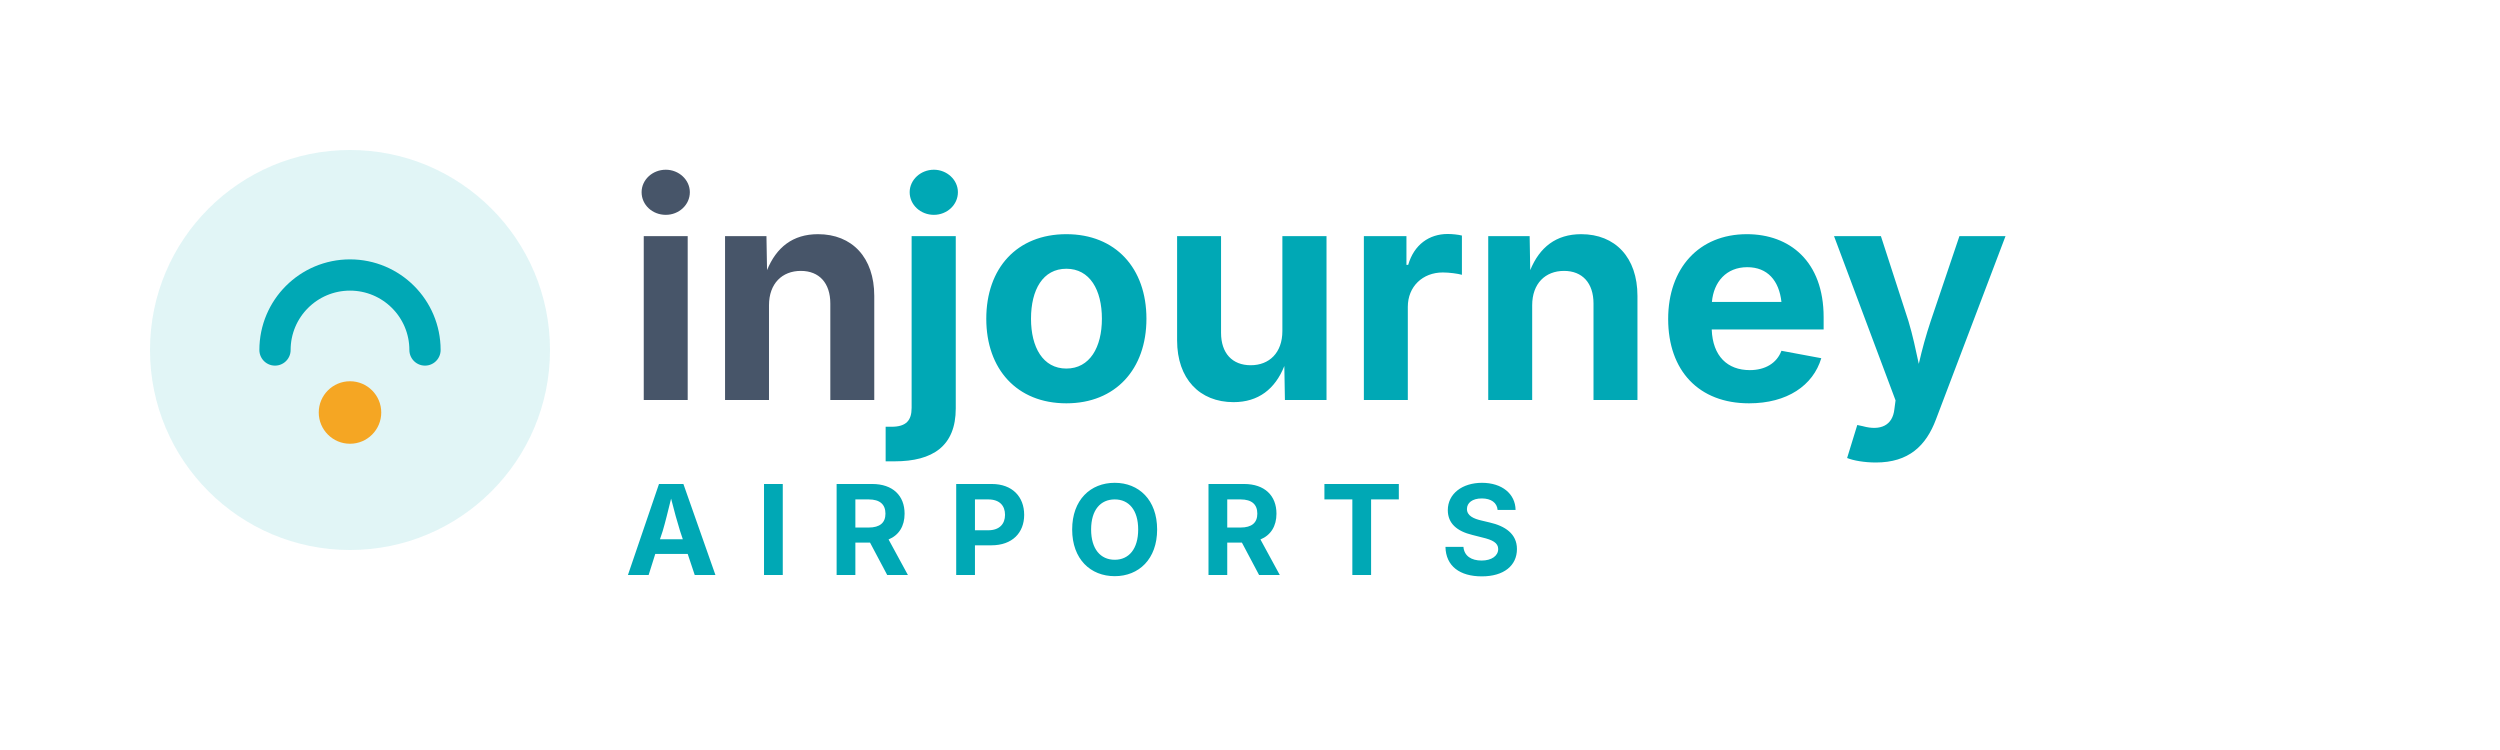
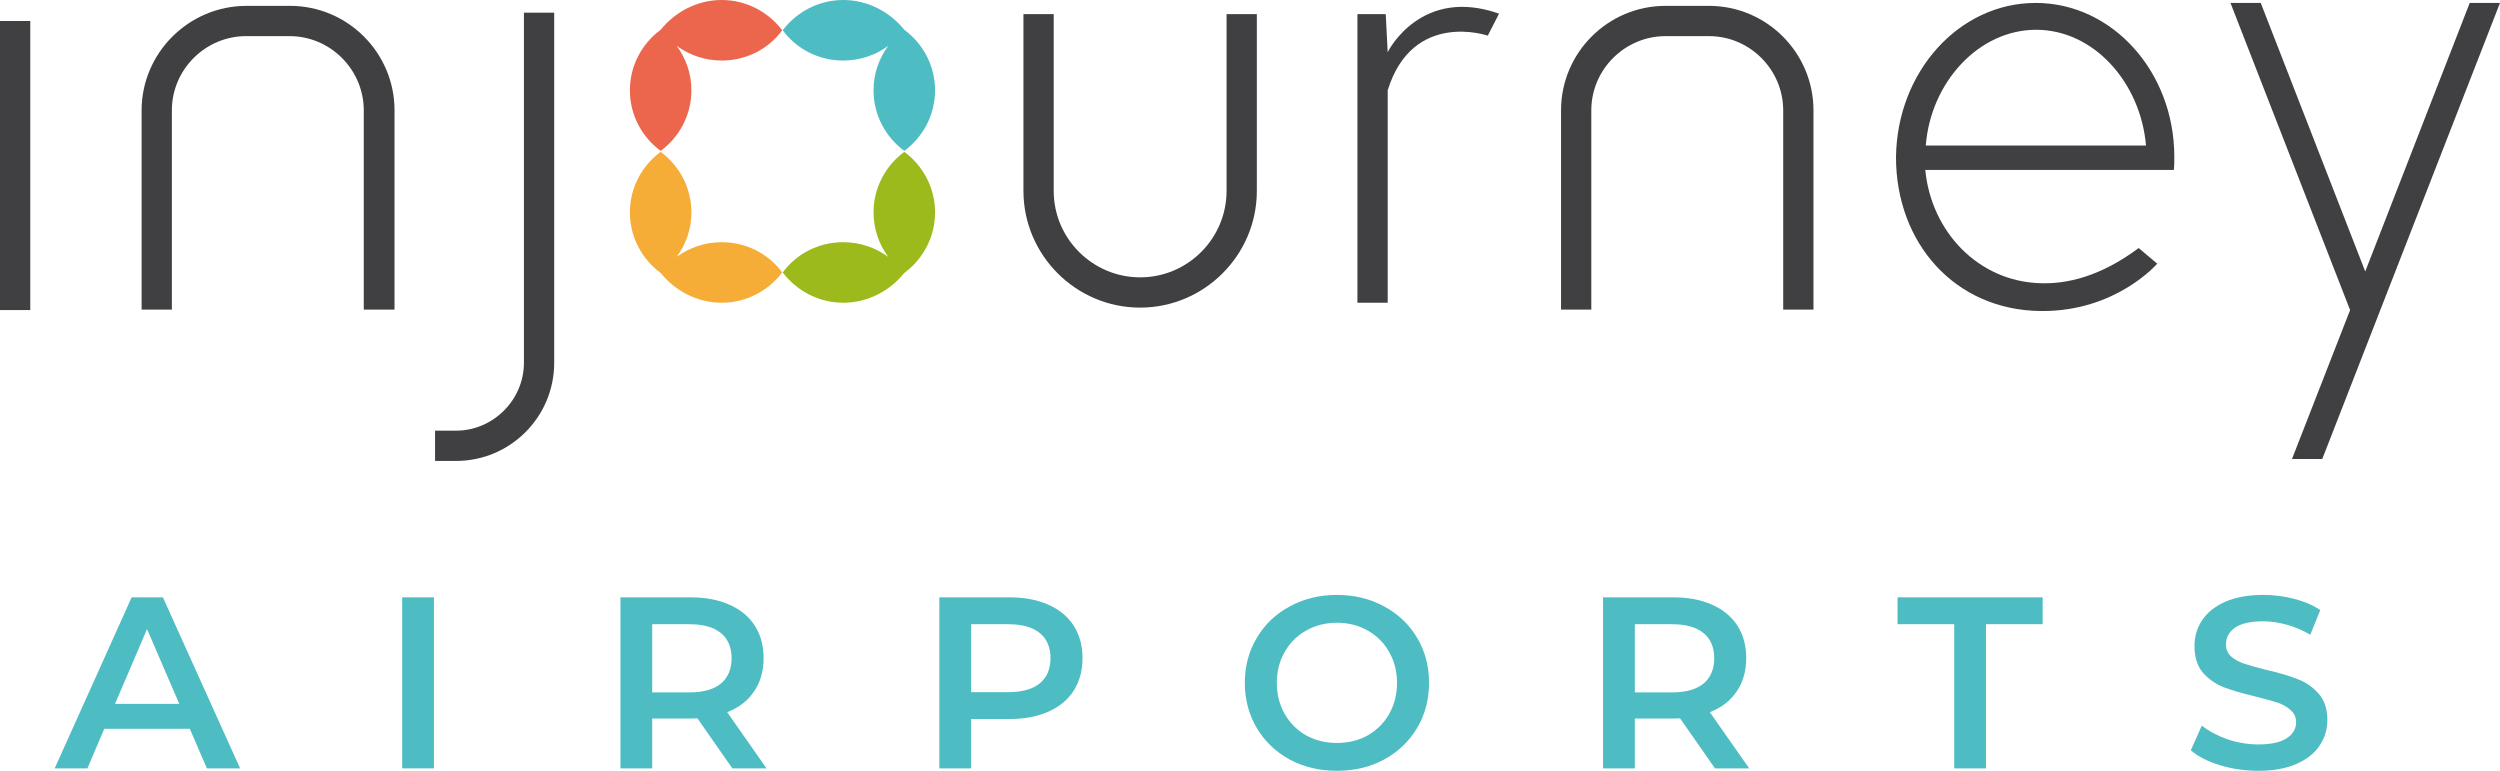
- <svg xmlns="http://www.w3.org/2000/svg" viewBox="0 0 200 60" fill="none">
-   <text x="50" y="32" font-family="'Poppins', 'Inter', sans-serif" font-weight="700" font-size="24" fill="#475569">in<tspan fill="#00A8B5">journey</tspan>
-   </text>
-   <text x="50" y="46" font-family="'Poppins', 'Inter', sans-serif" font-weight="700" font-size="10" letter-spacing="0.3em" fill="#00A8B5">AIRPORTS</text>
-   <circle cx="28" cy="28" r="16" fill="#00A8B5" fill-opacity="0.12" />
-   <path d="M22 28C22 24.686 24.686 22 28 22C31.314 22 34 24.686 34 28" stroke="#00A8B5" stroke-width="2.5" stroke-linecap="round" />
-   <circle cx="28" cy="33" r="2.5" fill="#F5A623" />
+ <svg xmlns="http://www.w3.org/2000/svg" version="1.1" id="Layer_1" x="0px" y="0px" viewBox="0 0 512 157.862" xml:space="preserve" width="512" height="157.862">
+   <defs id="defs859">
+ 	
+ 	
+ 	
+ 	
+ 	
+ 	
+ 	
+ 	
+ 	
+ 	
+ </defs>
+   <style type="text/css" id="style824">
+ 	.st0{fill-rule:evenodd;clip-rule:evenodd;fill:#4EBDC3;}
+ 	.st1{fill-rule:evenodd;clip-rule:evenodd;fill:#EC664E;}
+ 	.st2{fill-rule:evenodd;clip-rule:evenodd;fill:#9CBA1C;}
+ 	.st3{fill-rule:evenodd;clip-rule:evenodd;fill:#F6AD37;}
+ 	.st4{fill-rule:evenodd;clip-rule:evenodd;}
+ </style>
+   <g id="g29339" transform="translate(98.82034,115.8877)">
+     <g id="g41696" transform="translate(-98.82034,-115.8877)">
+       <g aria-label="AIRPORTS" id="text41668" style="font-weight:bold;font-size:50.034px;line-height:1.25;font-family:Arial;-inkscape-font-specification:'Arial Bold';letter-spacing:28.738px;fill:#4ebdc3;stroke-width:0.134">
+         <path d="M 38.868,149.256 H 21.356 l -3.452,8.106 h -6.705 l 15.761,-35.024 h 6.404 l 15.811,35.024 h -6.805 z m -2.151,-5.103 -6.605,-15.31 -6.554,15.31 z" style="font-weight:600;font-family:Montserrat;-inkscape-font-specification:'Montserrat Semi-Bold';text-align:center;text-anchor:middle" id="path48162" />
+         <path d="m 82.366,122.338 h 6.504 v 35.024 h -6.504 z" style="font-weight:600;font-family:Montserrat;-inkscape-font-specification:'Montserrat Semi-Bold';text-align:center;text-anchor:middle" id="path48164" />
+         <path d="m 149.981,157.362 -7.155,-10.257 q -0.45,0.05 -1.351,0.05 h -7.905 v 10.207 h -6.504 v -35.024 h 14.41 q 4.553,0 7.905,1.501 3.402,1.501 5.204,4.303 1.801,2.802 1.801,6.655 0,3.953 -1.951,6.805 -1.901,2.852 -5.504,4.253 l 8.055,11.508 z m -0.15,-22.565 q 0,-3.352 -2.201,-5.154 -2.201,-1.801 -6.454,-1.801 h -7.605 v 13.96 h 7.605 q 4.253,0 6.454,-1.801 2.201,-1.851 2.201,-5.204 z" style="font-weight:600;font-family:Montserrat;-inkscape-font-specification:'Montserrat Semi-Bold';text-align:center;text-anchor:middle" id="path48166" />
+         <path d="m 206.788,122.338 q 4.553,0 7.905,1.501 3.402,1.501 5.204,4.303 1.801,2.802 1.801,6.655 0,3.803 -1.801,6.655 -1.801,2.802 -5.204,4.303 -3.352,1.501 -7.905,1.501 h -7.905 v 10.107 h -6.504 v -35.024 z m -0.3,19.413 q 4.253,0 6.454,-1.801 2.201,-1.801 2.201,-5.154 0,-3.352 -2.201,-5.154 -2.201,-1.801 -6.454,-1.801 h -7.605 v 13.909 z" style="font-weight:600;font-family:Montserrat;-inkscape-font-specification:'Montserrat Semi-Bold';text-align:center;text-anchor:middle" id="path48168" />
+         <path d="m 273.802,157.862 q -5.354,0 -9.657,-2.302 -4.303,-2.352 -6.755,-6.454 -2.452,-4.153 -2.452,-9.256 0,-5.103 2.452,-9.206 2.452,-4.153 6.755,-6.454 4.303,-2.352 9.657,-2.352 5.354,0 9.657,2.352 4.303,2.302 6.755,6.404 2.452,4.103 2.452,9.256 0,5.154 -2.452,9.256 -2.452,4.103 -6.755,6.454 -4.303,2.302 -9.657,2.302 z m 0,-5.704 q 3.502,0 6.304,-1.551 2.802,-1.601 4.403,-4.403 1.601,-2.852 1.601,-6.354 0,-3.502 -1.601,-6.304 -1.601,-2.852 -4.403,-4.403 -2.802,-1.601 -6.304,-1.601 -3.502,0 -6.304,1.601 -2.802,1.551 -4.403,4.403 -1.601,2.802 -1.601,6.304 0,3.502 1.601,6.354 1.601,2.802 4.403,4.403 2.802,1.551 6.304,1.551 z" style="font-weight:600;font-family:Montserrat;-inkscape-font-specification:'Montserrat Semi-Bold';text-align:center;text-anchor:middle" id="path48170" />
+         <path d="m 351.224,157.362 -7.155,-10.257 q -0.45,0.05 -1.351,0.05 h -7.905 v 10.207 h -6.504 v -35.024 h 14.41 q 4.553,0 7.905,1.501 3.402,1.501 5.204,4.303 1.801,2.802 1.801,6.655 0,3.953 -1.951,6.805 -1.901,2.852 -5.504,4.253 l 8.055,11.508 z m -0.15,-22.565 q 0,-3.352 -2.201,-5.154 -2.201,-1.801 -6.454,-1.801 h -7.605 v 13.96 h 7.605 q 4.253,0 6.454,-1.801 2.201,-1.851 2.201,-5.204 z" style="font-weight:600;font-family:Montserrat;-inkscape-font-specification:'Montserrat Semi-Bold';text-align:center;text-anchor:middle" id="path48172" />
+         <path d="m 400.225,127.842 h -11.608 v -5.504 h 29.72 v 5.504 H 406.73 v 29.52 h -6.504 z" style="font-weight:600;font-family:Montserrat;-inkscape-font-specification:'Montserrat Semi-Bold';text-align:center;text-anchor:middle" id="path48174" />
+         <path d="m 462.486,157.862 q -4.053,0 -7.855,-1.151 -3.753,-1.151 -5.954,-3.052 l 2.252,-5.053 q 2.151,1.701 5.254,2.802 3.152,1.051 6.304,1.051 3.903,0 5.804,-1.251 1.951,-1.251 1.951,-3.302 0,-1.501 -1.101,-2.452 -1.051,-1.001 -2.702,-1.551 -1.651,-0.55 -4.503,-1.251 -4.003,-0.951 -6.504,-1.901 -2.452,-0.951 -4.253,-2.952 -1.751,-2.051 -1.751,-5.504 0,-2.902 1.551,-5.254 1.601,-2.402 4.753,-3.803 3.202,-1.401 7.805,-1.401 3.202,0 6.304,0.801 3.102,0.801 5.354,2.302 l -2.051,5.053 q -2.302,-1.351 -4.803,-2.051 -2.502,-0.7 -4.853,-0.7 -3.853,0 -5.754,1.301 -1.851,1.301 -1.851,3.452 0,1.501 1.051,2.452 1.101,0.951 2.752,1.501 1.651,0.55 4.503,1.251 3.903,0.901 6.404,1.901 2.502,0.951 4.253,2.952 1.801,2.001 1.801,5.404 0,2.902 -1.601,5.254 -1.551,2.352 -4.753,3.753 -3.202,1.401 -7.805,1.401 z" style="font-weight:600;font-family:Montserrat;-inkscape-font-specification:'Montserrat Semi-Bold';text-align:center;text-anchor:middle" id="path48176" />
+       </g>
+       <path class="st4" d="M 371.4,63.5 V 22.6 C 371.4,10.8 361.8,1.2 350,1.2 h -8.9 c -11.8,0 -21.4,9.6 -21.4,21.4 v 40.8 h 6.2 V 22.6 c 0,-8.4 6.9,-15.2 15.2,-15.2 h 8.9 c 8.4,0 15.2,6.9 15.2,15.2 v 40.8 h 6.2 z" id="path41670" style="fill:#404042;fill-opacity:1" />
+       <path class="st4" d="m 278,2.9 h 5.8 l 0.4,7.8 c 0.2,-0.5 7,-13.5 22.8,-7.9 l -2.3,4.5 c 0,0 -15.4,-5.3 -20.5,11.2 V 62 H 278 Z" id="path41672" style="fill:#404042;fill-opacity:1" />
+       <g id="g41682">
+         <path class="st0" d="m 172.7,0 c -5.1,0 -9.6,2.5 -12.4,6.2 2.8,3.8 7.3,6.2 12.4,6.2 3.4,0 6.6,-1.1 9.2,-3 -1.9,2.6 -3,5.7 -3,9.1 0,5.1 2.5,9.6 6.3,12.4 3.8,-2.8 6.3,-7.3 6.3,-12.4 0,-5.1 -2.5,-9.6 -6.3,-12.4 C 182.3,2.5 177.8,0 172.7,0 Z" id="path41674" />
+         <path class="st1" d="m 147.8,0 c 5.1,0 9.6,2.5 12.4,6.2 -2.8,3.8 -7.3,6.2 -12.4,6.2 -3.4,0 -6.6,-1.1 -9.2,-3 1.9,2.6 3,5.7 3,9.1 0,5.1 -2.5,9.6 -6.3,12.4 -3.8,-2.8 -6.3,-7.3 -6.3,-12.4 0,-5.1 2.5,-9.6 6.3,-12.4 2.9,-3.6 7.4,-6.1 12.5,-6.1 z" id="path41676" />
+         <path class="st2" d="m 172.7,62 c -5.1,0 -9.6,-2.5 -12.4,-6.2 2.8,-3.8 7.3,-6.2 12.4,-6.2 3.4,0 6.6,1.1 9.2,3 -1.9,-2.6 -3,-5.7 -3,-9.1 0,-5.1 2.5,-9.6 6.3,-12.4 3.8,2.8 6.3,7.3 6.3,12.4 0,5.1 -2.5,9.6 -6.3,12.4 -2.9,3.6 -7.4,6.1 -12.5,6.1 z" id="path41678" />
+         <path class="st3" d="m 147.8,62 c 5.1,0 9.6,-2.5 12.4,-6.2 -2.8,-3.8 -7.3,-6.2 -12.4,-6.2 -3.4,0 -6.6,1.1 -9.2,3 1.9,-2.6 3,-5.7 3,-9.1 0,-5.1 -2.5,-9.6 -6.3,-12.4 -3.8,2.8 -6.3,7.3 -6.3,12.4 0,5.1 2.5,9.6 6.3,12.4 2.9,3.6 7.4,6.1 12.5,6.1 z" id="path41680" />
+       </g>
+       <rect y="4.3" class="st4" width="6.2" height="59.2" id="rect41684" x="0" style="fill:#404042;fill-opacity:1" />
+       <path class="st4" d="M 80.8,63.5 V 22.6 C 80.8,10.8 71.2,1.2 59.4,1.2 H 50.5 C 38.6,1.2 29,10.9 29,22.6 v 40.8 h 6.2 V 22.6 c 0,-8.4 6.9,-15.2 15.2,-15.2 h 8.9 c 8.4,0 15.2,6.9 15.2,15.2 v 40.8 h 6.3 z" id="path41686" style="fill:#404042;fill-opacity:1" />
+       <path class="st4" d="M 257.4,2.9 V 39.1 C 257.4,52.3 246.6,63 233.5,63 220.3,63 209.6,52.2 209.6,39.1 V 2.9 h 6.2 v 36.2 c 0,9.8 8,17.7 17.7,17.7 9.8,0 17.7,-8 17.7,-17.7 V 2.9 Z" id="path41688" style="fill:#404042;fill-opacity:1" />
+       <path class="st4" d="m 107.3,2.6 v 71.7 c 0,7.6 -6.3,13.9 -13.9,13.9 h -4.3 v 6.2 h 4.3 c 11.1,0 20.1,-9 20.1,-20.1 V 2.6 Z" id="path41690" style="fill:#404042;fill-opacity:1" />
+       <path class="st4" d="m 416.9,0.6 c 15.7,0 28.4,14.1 28.4,31.5 0,0.9 0,1.8 -0.1,2.7 -17,0 -33.9,0 -50.9,0 1.2,12.6 10.8,22.8 23.5,23.2 5.4,0.2 12.3,-1.3 20.2,-7.2 l 3.8,3.2 c 0,0 -8.4,9.8 -23.7,9.7 -17.8,-0.1 -29.8,-14 -29.8,-31.5 0.2,-17.5 12.9,-31.6 28.6,-31.6 z m 22.6,29.2 C 438.4,16.9 428.8,6.1 417,6.1 c -11.8,0 -21.6,10.8 -22.6,23.7 z" id="path41692" style="fill:#404042;fill-opacity:1" />
+       <polygon class="st4" points="512,0.6 505.8,0.6 484.4,55.6 463,0.6 456.8,0.6 481.3,63.5 469.4,94 475.6,94 " id="polygon41694" style="fill:#404042;fill-opacity:1" />
+     </g>
+   </g>
+   <g id="g34532" transform="translate(100.2618,343.9053)" />
</svg>
